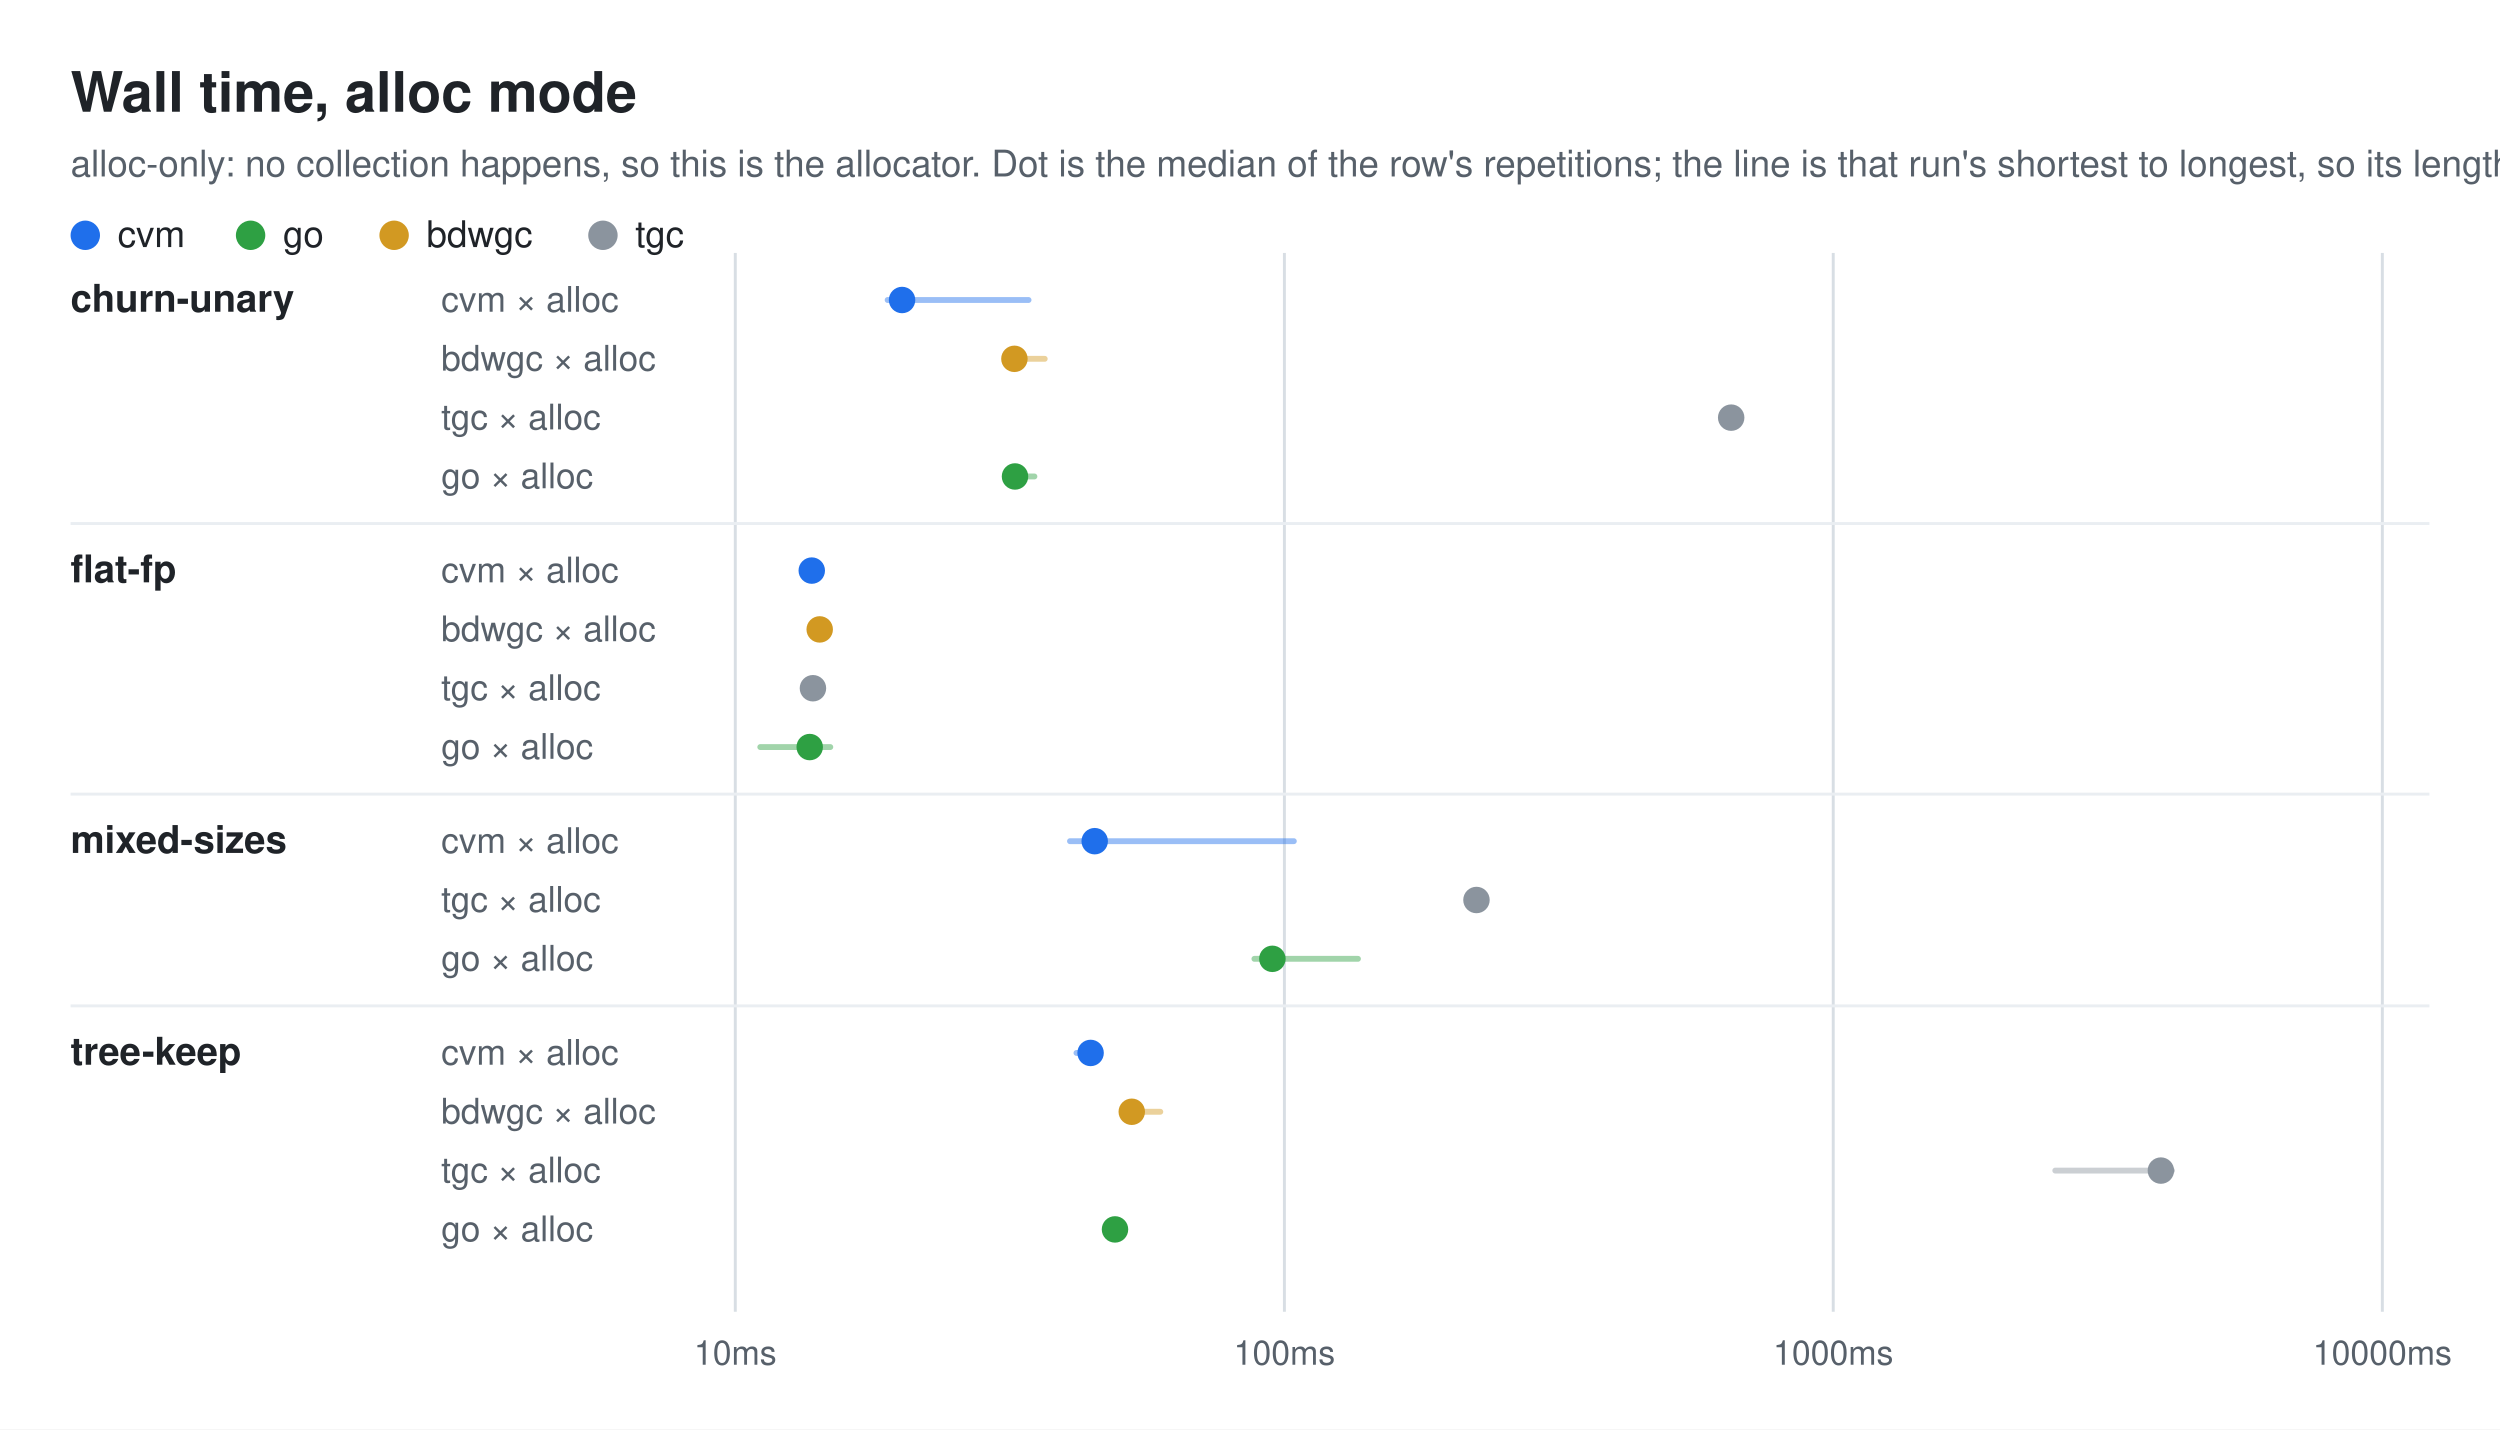
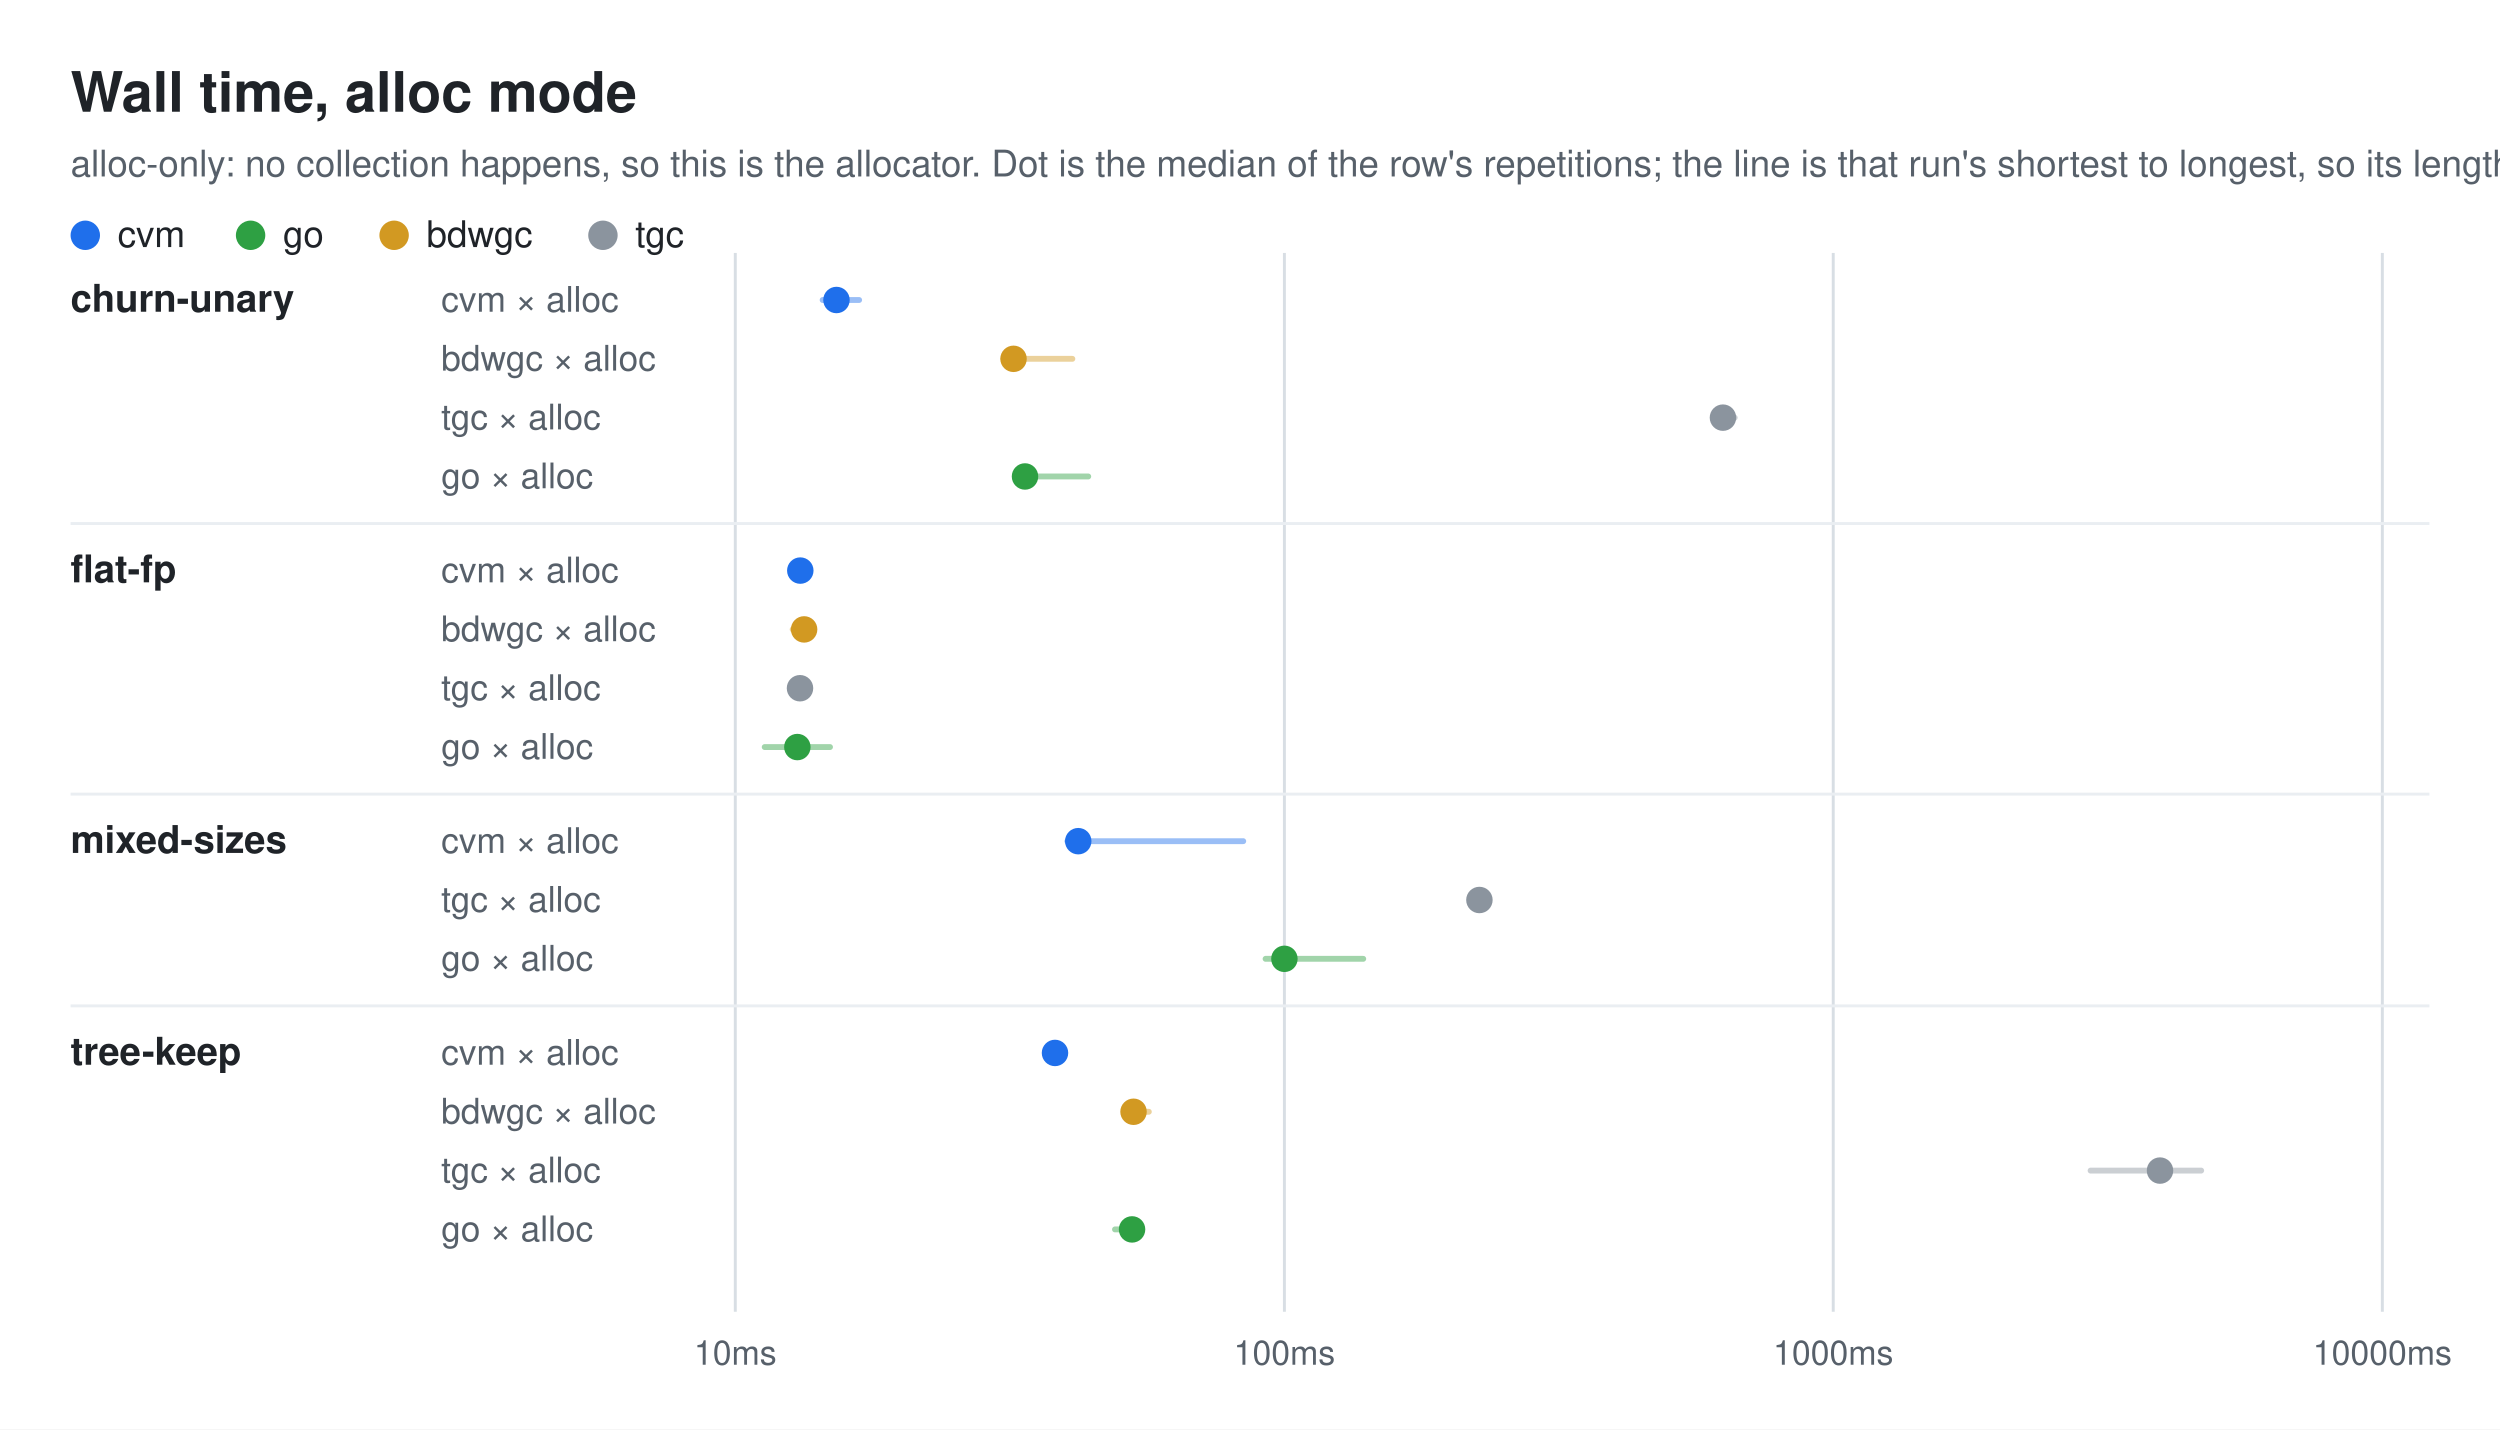
<svg xmlns="http://www.w3.org/2000/svg" width="850" height="486" viewBox="0 0 850 486" font-family="-apple-system, BlinkMacSystemFont, 'Segoe UI', Helvetica, Arial, sans-serif">
  <rect width="850" height="486" fill="#ffffff" />
  <text x="24" y="38" font-size="19" font-weight="600" fill="#1f2328">Wall time, alloc mode</text>
  <text x="24" y="60" font-size="12.5" fill="#57606a">alloc-only: no collection happens, so this is the allocator. Dot is the median of the row's repetitions; the line is that run's shortest to longest, so its length is the spread.</text>
  <circle cx="29" cy="80" r="5" fill="#1f6feb" />
  <text x="40" y="84" font-size="12.5" fill="#1f2328">cvm</text>
  <circle cx="85.2" cy="80" r="5" fill="#2ea043" />
  <text x="96.2" y="84" font-size="12.5" fill="#1f2328">go</text>
  <circle cx="134" cy="80" r="5" fill="#d29922" />
  <text x="145" y="84" font-size="12.5" fill="#1f2328">bdwgc</text>
  <circle cx="205" cy="80" r="5" fill="#8b949e" />
  <text x="216" y="84" font-size="12.5" fill="#1f2328">tgc</text>
  <line x1="250.0" y1="86" x2="250.0" y2="446.0" stroke="#d8dee4" stroke-width="1" />
  <text x="250.0" y="464" font-size="11.5" fill="#57606a" text-anchor="middle">10ms</text>
  <line x1="436.7" y1="86" x2="436.7" y2="446.0" stroke="#d8dee4" stroke-width="1" />
  <text x="436.7" y="464" font-size="11.5" fill="#57606a" text-anchor="middle">100ms</text>
  <line x1="623.3" y1="86" x2="623.3" y2="446.0" stroke="#d8dee4" stroke-width="1" />
  <text x="623.3" y="464" font-size="11.5" fill="#57606a" text-anchor="middle">1000ms</text>
  <line x1="810.0" y1="86" x2="810.0" y2="446.0" stroke="#d8dee4" stroke-width="1" />
  <text x="810.0" y="464" font-size="11.5" fill="#57606a" text-anchor="middle">10000ms</text>
  <text x="24" y="106.0" font-size="13" font-weight="600" fill="#1f2328">churn-unary</text>
  <text x="150" y="106.0" font-size="12" fill="#57606a">cvm × alloc</text>
-   <line x1="301.8" y1="102.0" x2="349.7" y2="102.0" stroke="#1f6feb" stroke-width="2" stroke-linecap="round" opacity="0.45" />
-   <circle cx="306.7" cy="102.0" r="4.5" fill="#1f6feb" />
+   <line x1="279.7" y1="102.0" x2="292.1" y2="102.0" stroke="#1f6feb" stroke-width="2" stroke-linecap="round" opacity="0.45" />
+   <circle cx="284.4" cy="102.0" r="4.5" fill="#1f6feb" />
  <text x="150" y="126.0" font-size="12" fill="#57606a">bdwgc × alloc</text>
-   <line x1="343.5" y1="122.0" x2="355.2" y2="122.0" stroke="#d29922" stroke-width="2" stroke-linecap="round" opacity="0.45" />
-   <circle cx="344.9" cy="122.0" r="4.5" fill="#d29922" />
+   <line x1="341.2" y1="122.0" x2="364.6" y2="122.0" stroke="#d29922" stroke-width="2" stroke-linecap="round" opacity="0.45" />
+   <circle cx="344.6" cy="122.0" r="4.5" fill="#d29922" />
  <text x="150" y="146.0" font-size="12" fill="#57606a">tgc × alloc</text>
-   <line x1="587.1" y1="142.0" x2="589.8" y2="142.0" stroke="#8b949e" stroke-width="2" stroke-linecap="round" opacity="0.45" />
-   <circle cx="588.6" cy="142.0" r="4.5" fill="#8b949e" />
+   <line x1="585.6" y1="142.0" x2="589.8" y2="142.0" stroke="#8b949e" stroke-width="2" stroke-linecap="round" opacity="0.45" />
+   <circle cx="585.8" cy="142.0" r="4.5" fill="#8b949e" />
  <text x="150" y="166.0" font-size="12" fill="#57606a">go × alloc</text>
-   <line x1="342.0" y1="162.0" x2="351.7" y2="162.0" stroke="#2ea043" stroke-width="2" stroke-linecap="round" opacity="0.45" />
-   <circle cx="345.1" cy="162.0" r="4.5" fill="#2ea043" />
+   <line x1="345.1" y1="162.0" x2="370.0" y2="162.0" stroke="#2ea043" stroke-width="2" stroke-linecap="round" opacity="0.45" />
+   <circle cx="348.5" cy="162.0" r="4.5" fill="#2ea043" />
  <line x1="24" y1="178.0" x2="826.0" y2="178.0" stroke="#eaeef2" stroke-width="1" />
  <text x="24" y="198.0" font-size="13" font-weight="600" fill="#1f2328">flat-fp</text>
  <text x="150" y="198.0" font-size="12" fill="#57606a">cvm × alloc</text>
-   <line x1="275.2" y1="194.0" x2="277.7" y2="194.0" stroke="#1f6feb" stroke-width="2" stroke-linecap="round" opacity="0.45" />
-   <circle cx="276.0" cy="194.0" r="4.5" fill="#1f6feb" />
+   <line x1="271.3" y1="194.0" x2="275.0" y2="194.0" stroke="#1f6feb" stroke-width="2" stroke-linecap="round" opacity="0.45" />
+   <circle cx="272.1" cy="194.0" r="4.5" fill="#1f6feb" />
  <text x="150" y="218.0" font-size="12" fill="#57606a">bdwgc × alloc</text>
-   <line x1="275.5" y1="214.0" x2="279.7" y2="214.0" stroke="#d29922" stroke-width="2" stroke-linecap="round" opacity="0.45" />
-   <circle cx="278.7" cy="214.0" r="4.5" fill="#d29922" />
+   <line x1="269.5" y1="214.0" x2="275.2" y2="214.0" stroke="#d29922" stroke-width="2" stroke-linecap="round" opacity="0.45" />
+   <circle cx="273.4" cy="214.0" r="4.5" fill="#d29922" />
  <text x="150" y="238.0" font-size="12" fill="#57606a">tgc × alloc</text>
-   <line x1="274.7" y1="234.0" x2="277.9" y2="234.0" stroke="#8b949e" stroke-width="2" stroke-linecap="round" opacity="0.45" />
-   <circle cx="276.4" cy="234.0" r="4.5" fill="#8b949e" />
+   <line x1="270.1" y1="234.0" x2="275.4" y2="234.0" stroke="#8b949e" stroke-width="2" stroke-linecap="round" opacity="0.45" />
+   <circle cx="272.0" cy="234.0" r="4.5" fill="#8b949e" />
  <text x="150" y="258.0" font-size="12" fill="#57606a">go × alloc</text>
-   <line x1="258.5" y1="254.0" x2="282.3" y2="254.0" stroke="#2ea043" stroke-width="2" stroke-linecap="round" opacity="0.45" />
-   <circle cx="275.3" cy="254.0" r="4.5" fill="#2ea043" />
+   <line x1="260.0" y1="254.0" x2="282.2" y2="254.0" stroke="#2ea043" stroke-width="2" stroke-linecap="round" opacity="0.45" />
+   <circle cx="271.1" cy="254.0" r="4.5" fill="#2ea043" />
  <line x1="24" y1="270.0" x2="826.0" y2="270.0" stroke="#eaeef2" stroke-width="1" />
  <text x="24" y="290.0" font-size="13" font-weight="600" fill="#1f2328">mixed-sizes</text>
  <text x="150" y="290.0" font-size="12" fill="#57606a">cvm × alloc</text>
-   <line x1="363.8" y1="286.0" x2="439.9" y2="286.0" stroke="#1f6feb" stroke-width="2" stroke-linecap="round" opacity="0.45" />
-   <circle cx="372.2" cy="286.0" r="4.5" fill="#1f6feb" />
+   <line x1="362.9" y1="286.0" x2="422.7" y2="286.0" stroke="#1f6feb" stroke-width="2" stroke-linecap="round" opacity="0.45" />
+   <circle cx="366.6" cy="286.0" r="4.5" fill="#1f6feb" />
  <text x="150" y="310.0" font-size="12" fill="#57606a">tgc × alloc</text>
-   <line x1="501.9" y1="306.0" x2="502.4" y2="306.0" stroke="#8b949e" stroke-width="2" stroke-linecap="round" opacity="0.45" />
-   <circle cx="502.0" cy="306.0" r="4.5" fill="#8b949e" />
+   <line x1="502.9" y1="306.0" x2="503.6" y2="306.0" stroke="#8b949e" stroke-width="2" stroke-linecap="round" opacity="0.45" />
+   <circle cx="503.0" cy="306.0" r="4.5" fill="#8b949e" />
  <text x="150" y="330.0" font-size="12" fill="#57606a">go × alloc</text>
-   <line x1="426.5" y1="326.0" x2="461.7" y2="326.0" stroke="#2ea043" stroke-width="2" stroke-linecap="round" opacity="0.45" />
-   <circle cx="432.6" cy="326.0" r="4.5" fill="#2ea043" />
+   <line x1="430.3" y1="326.0" x2="463.5" y2="326.0" stroke="#2ea043" stroke-width="2" stroke-linecap="round" opacity="0.45" />
+   <circle cx="436.7" cy="326.0" r="4.5" fill="#2ea043" />
  <line x1="24" y1="342.0" x2="826.0" y2="342.0" stroke="#eaeef2" stroke-width="1" />
  <text x="24" y="362.0" font-size="13" font-weight="600" fill="#1f2328">tree-keep</text>
  <text x="150" y="362.0" font-size="12" fill="#57606a">cvm × alloc</text>
-   <line x1="366.0" y1="358.0" x2="372.3" y2="358.0" stroke="#1f6feb" stroke-width="2" stroke-linecap="round" opacity="0.45" />
-   <circle cx="370.8" cy="358.0" r="4.5" fill="#1f6feb" />
+   <line x1="358.4" y1="358.0" x2="361.2" y2="358.0" stroke="#1f6feb" stroke-width="2" stroke-linecap="round" opacity="0.45" />
+   <circle cx="358.7" cy="358.0" r="4.5" fill="#1f6feb" />
  <text x="150" y="382.0" font-size="12" fill="#57606a">bdwgc × alloc</text>
-   <line x1="383.9" y1="378.0" x2="394.5" y2="378.0" stroke="#d29922" stroke-width="2" stroke-linecap="round" opacity="0.45" />
-   <circle cx="384.8" cy="378.0" r="4.5" fill="#d29922" />
+   <line x1="384.5" y1="378.0" x2="390.6" y2="378.0" stroke="#d29922" stroke-width="2" stroke-linecap="round" opacity="0.45" />
+   <circle cx="385.4" cy="378.0" r="4.5" fill="#d29922" />
  <text x="150" y="402.0" font-size="12" fill="#57606a">tgc × alloc</text>
-   <line x1="698.8" y1="398.0" x2="738.5" y2="398.0" stroke="#8b949e" stroke-width="2" stroke-linecap="round" opacity="0.45" />
-   <circle cx="734.7" cy="398.0" r="4.5" fill="#8b949e" />
+   <line x1="710.8" y1="398.0" x2="748.4" y2="398.0" stroke="#8b949e" stroke-width="2" stroke-linecap="round" opacity="0.45" />
+   <circle cx="734.4" cy="398.0" r="4.5" fill="#8b949e" />
  <text x="150" y="422.0" font-size="12" fill="#57606a">go × alloc</text>
-   <line x1="377.2" y1="418.0" x2="381.4" y2="418.0" stroke="#2ea043" stroke-width="2" stroke-linecap="round" opacity="0.45" />
-   <circle cx="379.1" cy="418.0" r="4.5" fill="#2ea043" />
+   <line x1="379.1" y1="418.0" x2="387.7" y2="418.0" stroke="#2ea043" stroke-width="2" stroke-linecap="round" opacity="0.45" />
+   <circle cx="384.9" cy="418.0" r="4.5" fill="#2ea043" />
</svg>
